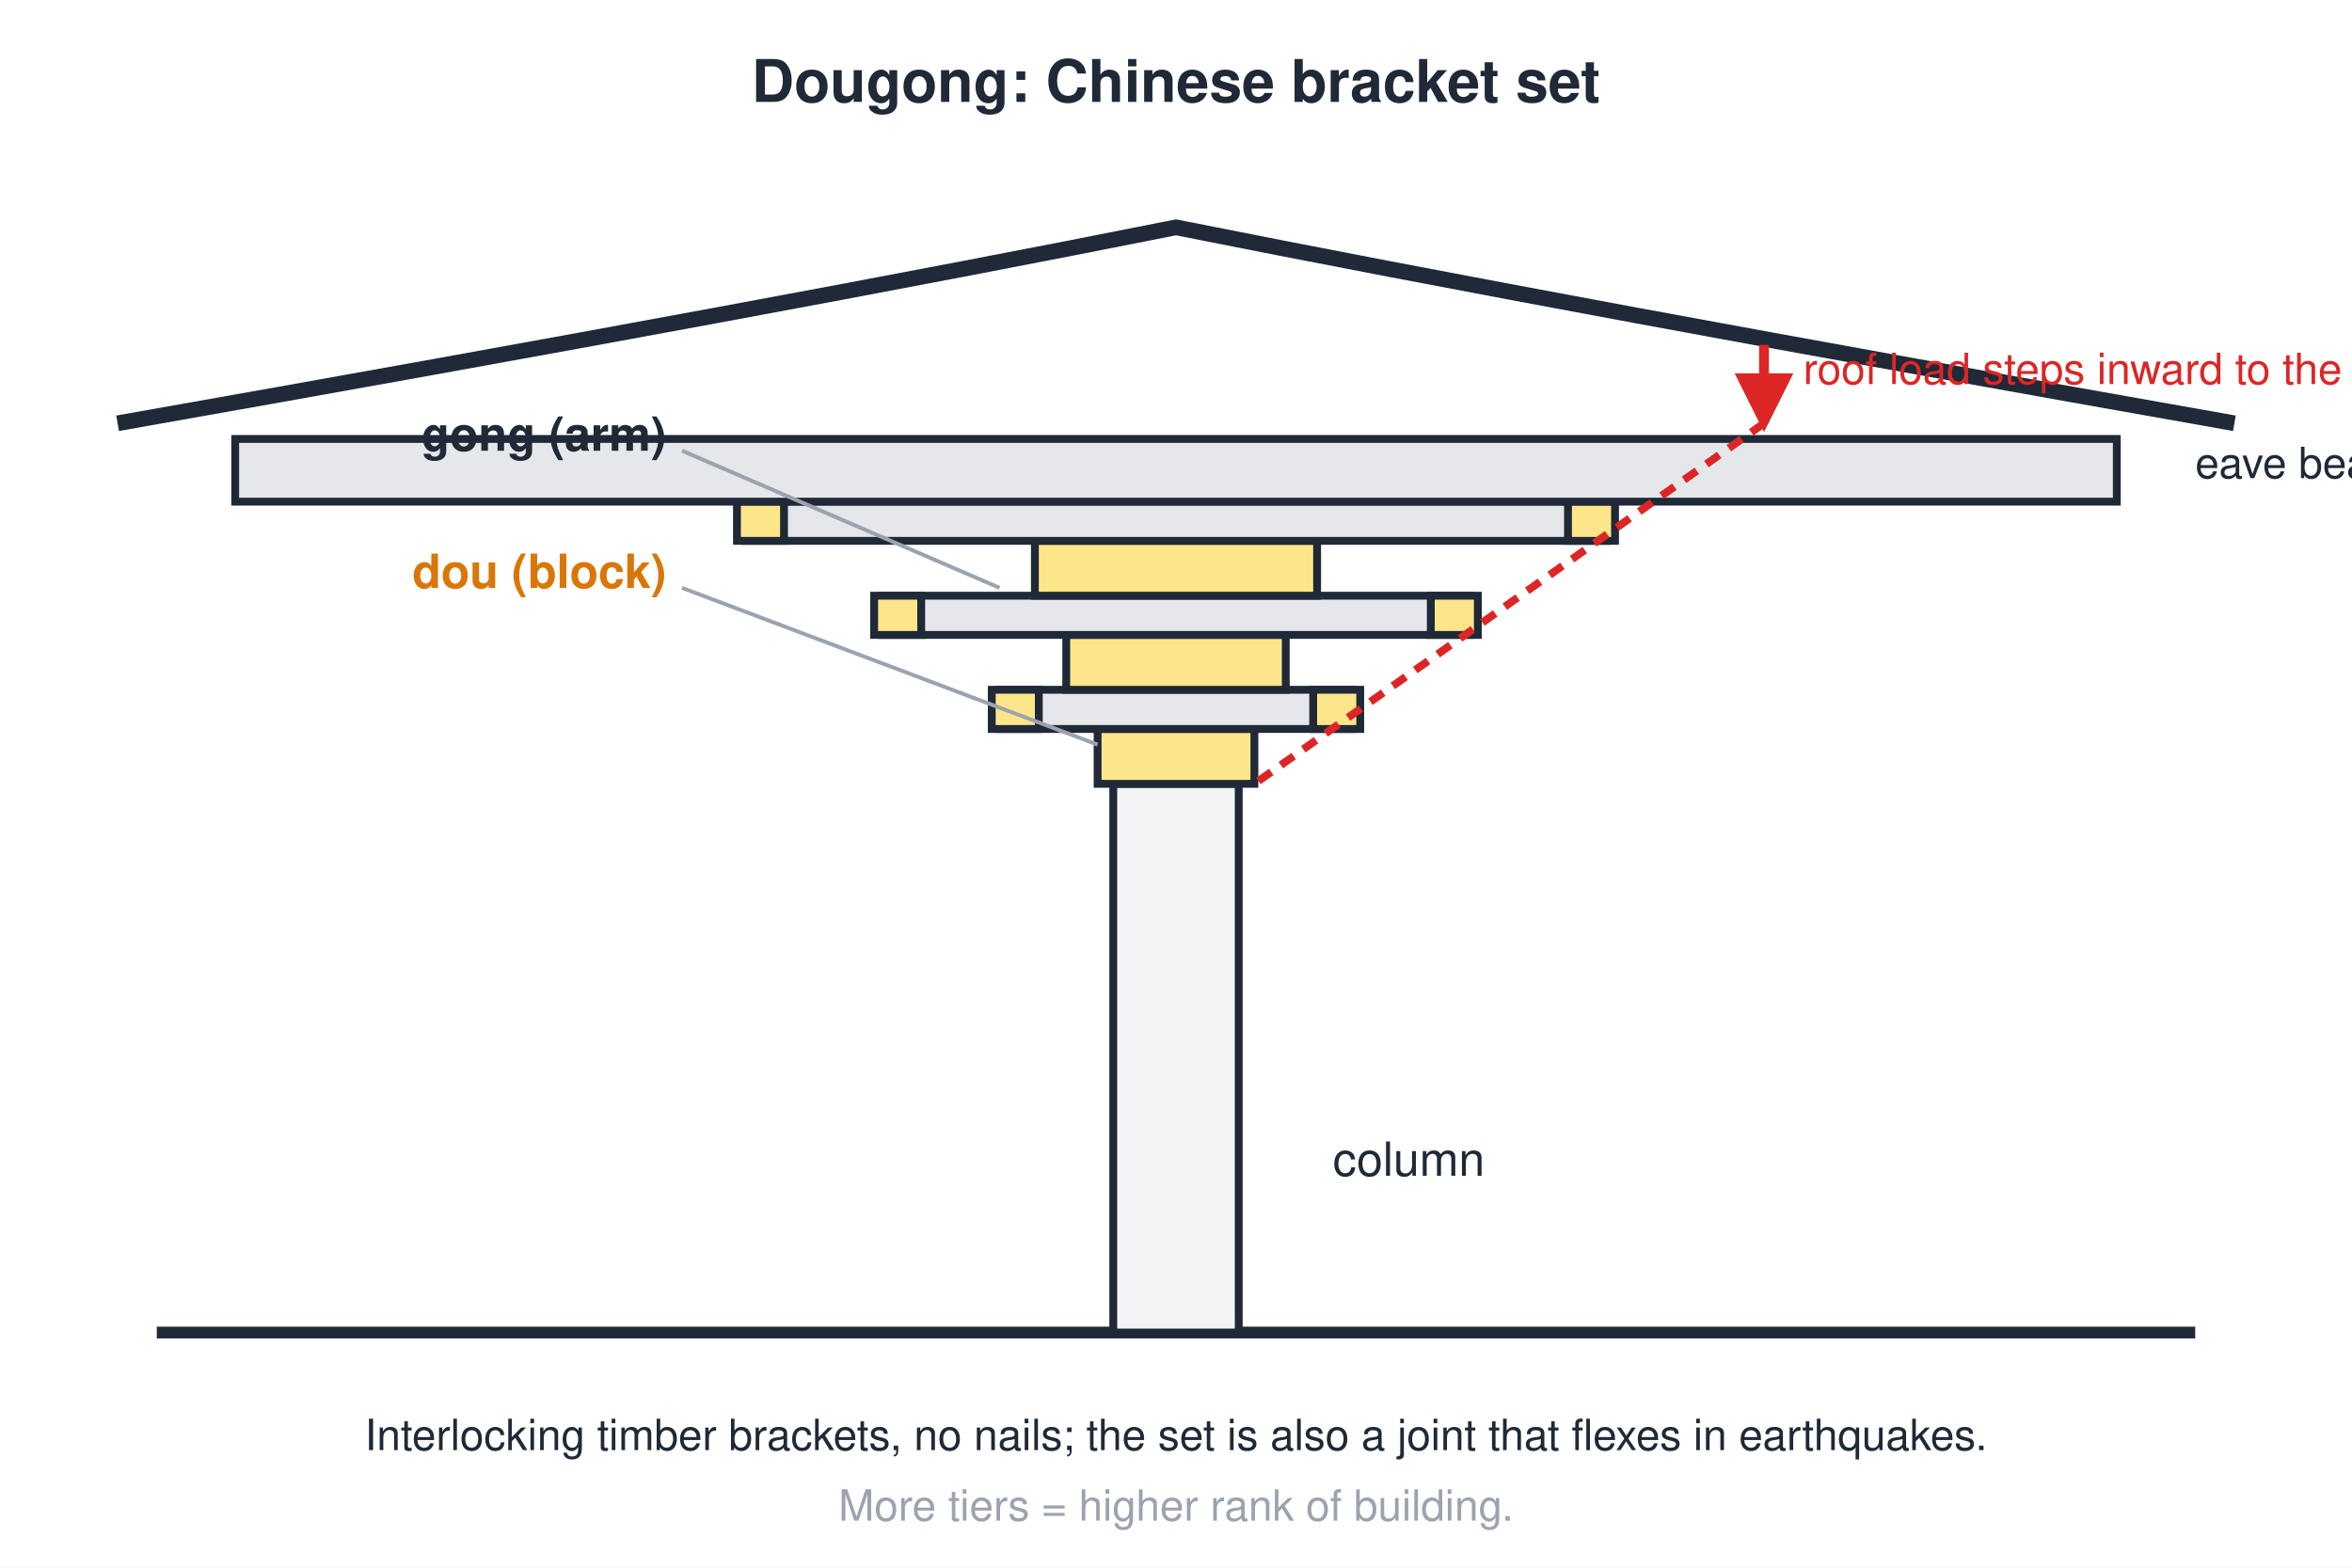
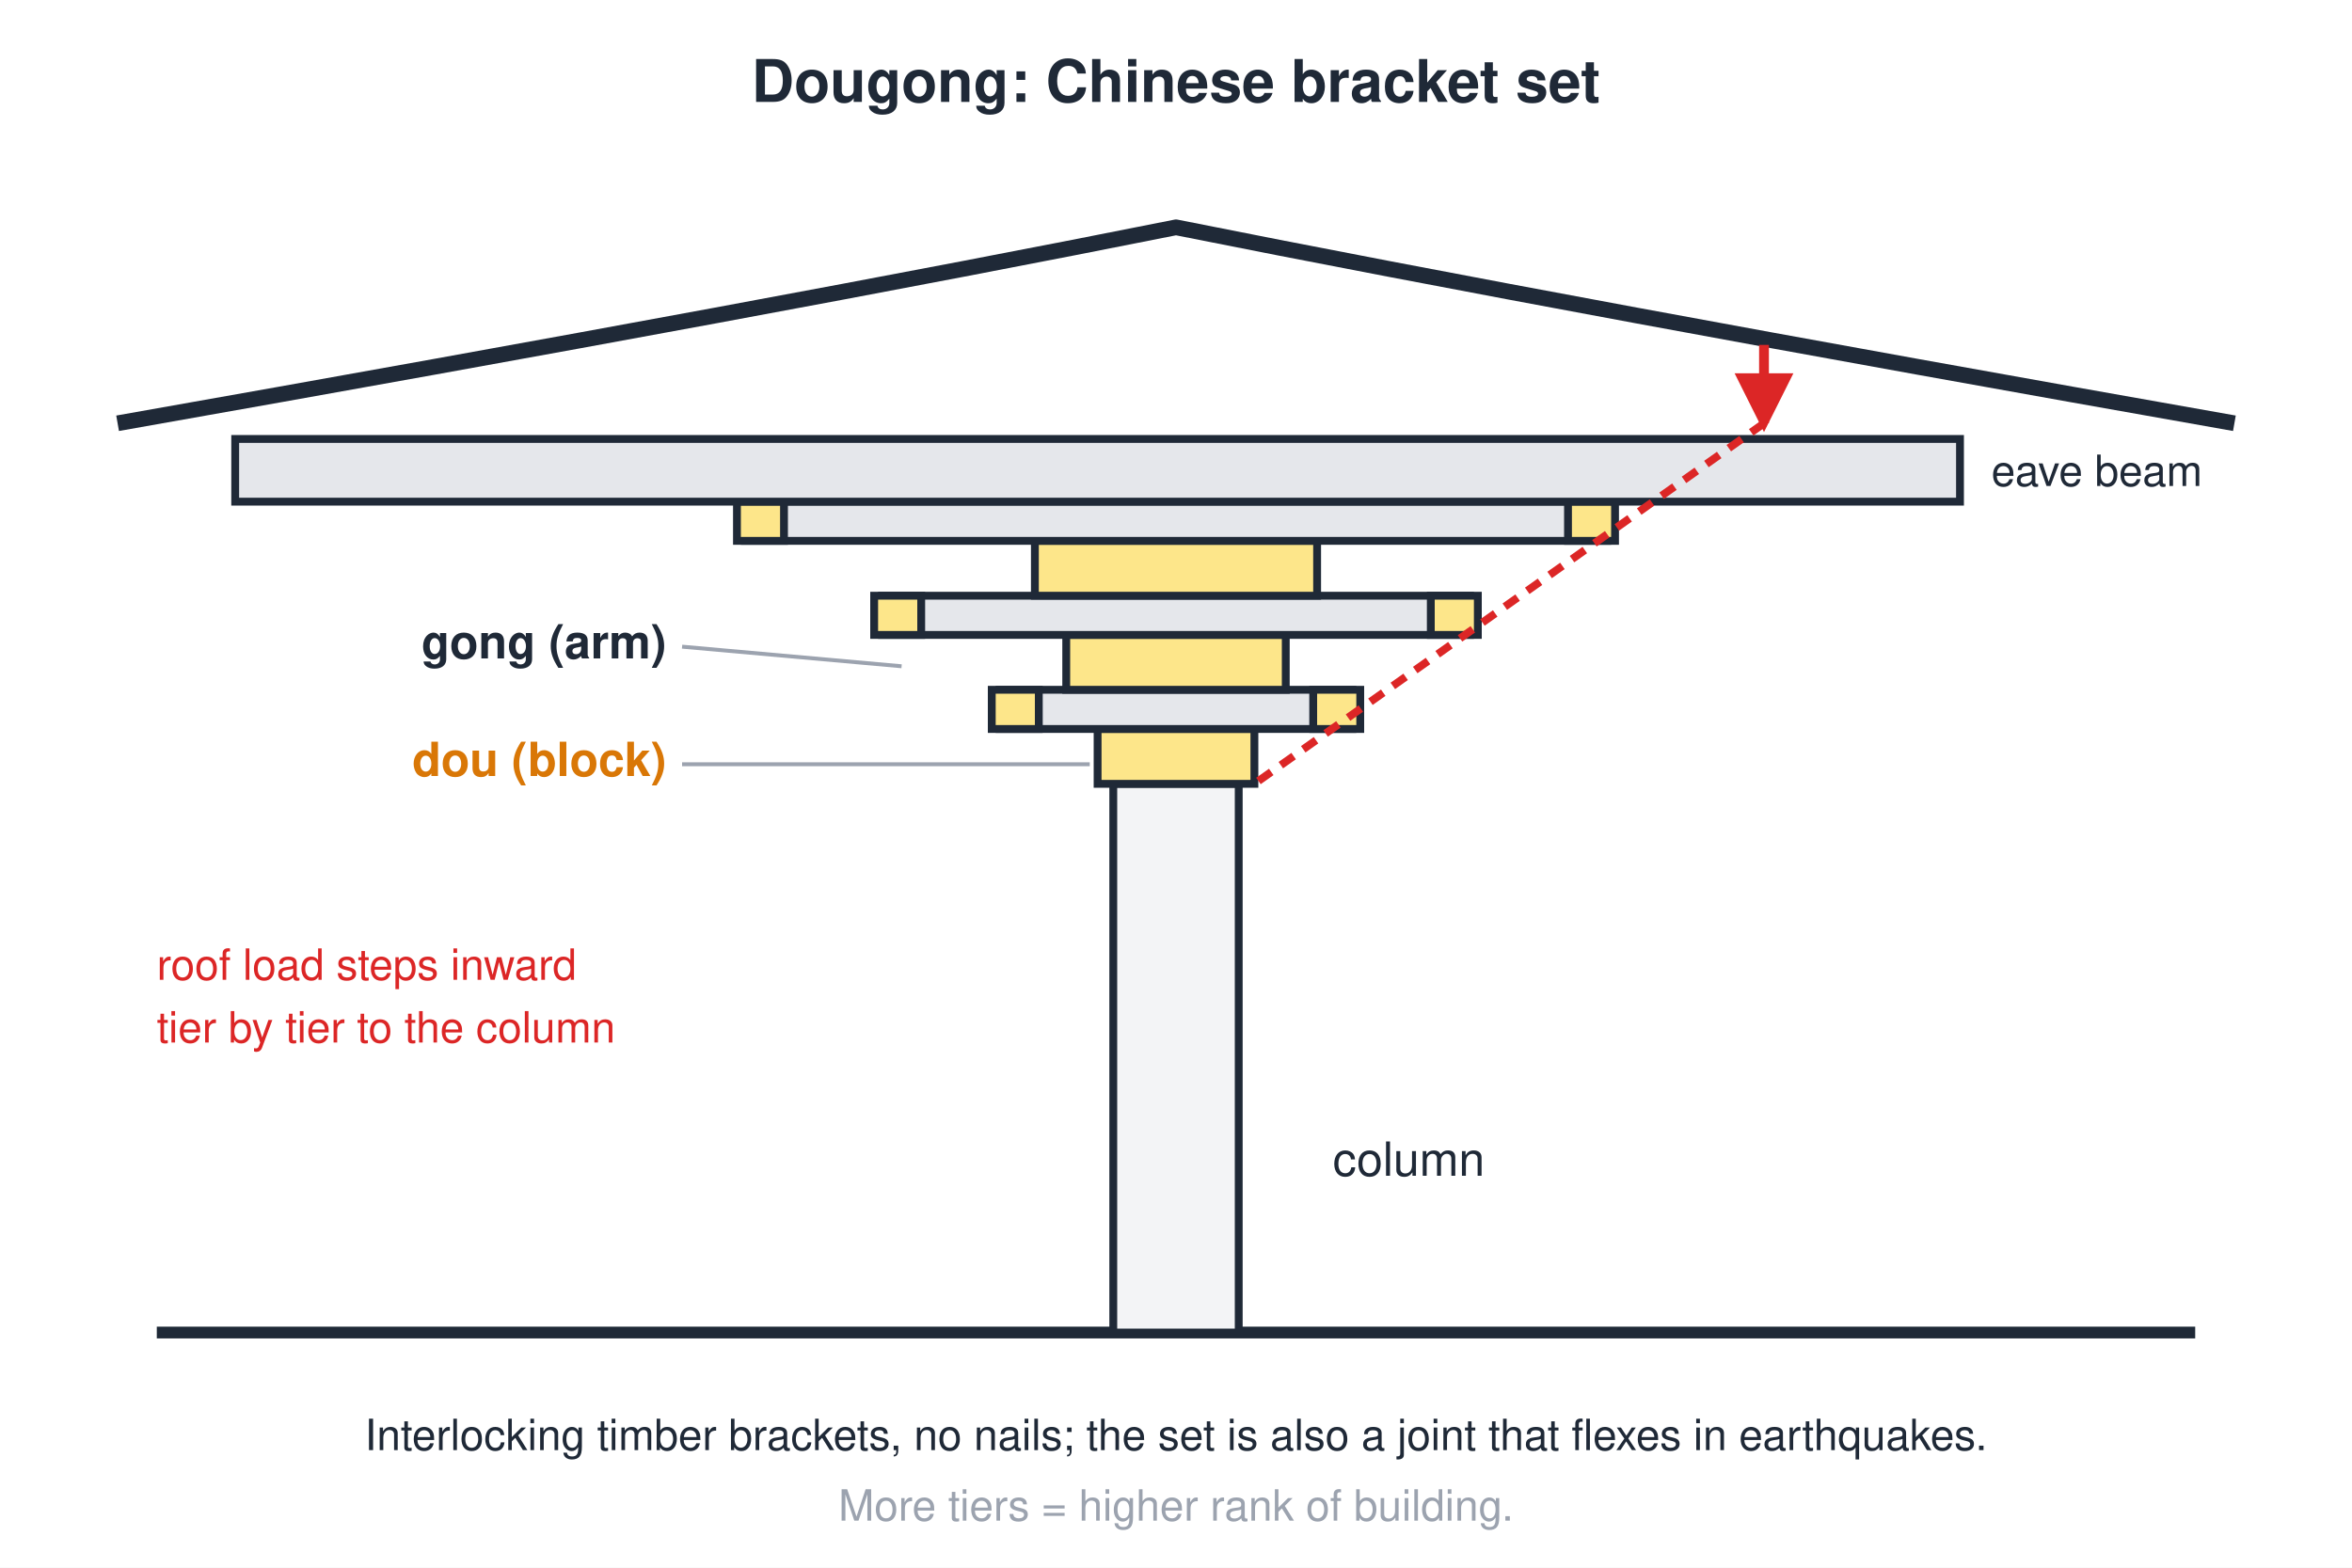
<svg xmlns="http://www.w3.org/2000/svg" viewBox="0 0 600 400" width="600" height="400" font-family="Helvetica, Arial, sans-serif" font-size="13" fill="#1f2937">
  <defs>
    <marker id="ar" viewBox="0 0 10 10" refX="8.5" refY="5" markerWidth="6" markerHeight="6" orient="auto-start-reverse">
      <path d="M0,0 L10,5 L0,10 z" fill="#dc2626" />
    </marker>
    <marker id="ab" viewBox="0 0 10 10" refX="8.5" refY="5" markerWidth="6" markerHeight="6" orient="auto-start-reverse">
      <path d="M0,0 L10,5 L0,10 z" fill="#2563eb" />
    </marker>
    <marker id="aa" viewBox="0 0 10 10" refX="8.5" refY="5" markerWidth="6" markerHeight="6" orient="auto-start-reverse">
      <path d="M0,0 L10,5 L0,10 z" fill="#d97706" />
    </marker>
  </defs>
  <rect width="600" height="400" fill="white" />
  <text x="300" y="26" font-size="15" text-anchor="middle" font-weight="bold" fill="#1f2937">Dougong: Chinese bracket set</text>
  <line x1="40" y1="340" x2="560" y2="340" stroke="#1f2937" stroke-width="3" />
  <rect x="284" y="200" width="32" height="140" fill="#f3f4f6" stroke="#1f2937" stroke-width="2" />
  <text x="340" y="300" font-size="12" text-anchor="start" font-weight="normal" fill="#1f2937">column</text>
  <rect x="280.0" y="186" width="40" height="14" fill="#fde68a" stroke="#1f2937" stroke-width="2" />
  <rect x="255.0" y="176" width="90" height="10" fill="#e5e7eb" stroke="#1f2937" stroke-width="2" />
  <rect x="253.0" y="176" width="12" height="10" fill="#fde68a" stroke="#1f2937" stroke-width="2" />
  <rect x="335.0" y="176" width="12" height="10" fill="#fde68a" stroke="#1f2937" stroke-width="2" />
  <rect x="272.0" y="162" width="56" height="14" fill="#fde68a" stroke="#1f2937" stroke-width="2" />
  <rect x="225.0" y="152" width="150" height="10" fill="#e5e7eb" stroke="#1f2937" stroke-width="2" />
  <rect x="223.0" y="152" width="12" height="10" fill="#fde68a" stroke="#1f2937" stroke-width="2" />
  <rect x="365.0" y="152" width="12" height="10" fill="#fde68a" stroke="#1f2937" stroke-width="2" />
  <rect x="264.0" y="138" width="72" height="14" fill="#fde68a" stroke="#1f2937" stroke-width="2" />
  <rect x="190.0" y="128" width="220" height="10" fill="#e5e7eb" stroke="#1f2937" stroke-width="2" />
  <rect x="188.0" y="128" width="12" height="10" fill="#fde68a" stroke="#1f2937" stroke-width="2" />
  <rect x="400.0" y="128" width="12" height="10" fill="#fde68a" stroke="#1f2937" stroke-width="2" />
-   <rect x="60" y="112" width="480" height="16" fill="#e5e7eb" stroke="#1f2937" stroke-width="2" />
-   <text x="560" y="122" font-size="11" text-anchor="start" font-weight="normal" fill="#1f2937">eave beam</text>
+   <rect x="60" y="112" width="440" height="16" fill="#e5e7eb" stroke="#1f2937" stroke-width="2" />
+   <text x="508" y="124" font-size="11" text-anchor="start" font-weight="normal" fill="#1f2937">eave beam</text>
  <path d="M30,108 Q200,78 300,58 Q400,78 570,108" stroke="#1f2937" stroke-width="4" fill="none" stroke-linejoin="round" />
-   <text x="170" y="150" font-size="12" text-anchor="end" font-weight="bold" fill="#d97706">dou (block)</text>
-   <line x1="174" y1="150" x2="280" y2="190" stroke="#9ca3af" stroke-width="1" />
-   <text x="170" y="115" font-size="12" text-anchor="end" font-weight="bold" fill="#1f2937">gong (arm)</text>
-   <line x1="174" y1="115" x2="255" y2="150" stroke="#9ca3af" stroke-width="1" />
+   <text x="170" y="198" font-size="12" text-anchor="end" font-weight="bold" fill="#d97706">dou (block)</text>
+   <line x1="174" y1="195" x2="278" y2="195" stroke="#9ca3af" stroke-width="1" />
+   <text x="170" y="168" font-size="12" text-anchor="end" font-weight="bold" fill="#1f2937">gong (arm)</text>
+   <line x1="174" y1="165" x2="230" y2="170" stroke="#9ca3af" stroke-width="1" />
  <line x1="450" y1="88" x2="450" y2="108" stroke="#dc2626" stroke-width="2.5" marker-end="url(#ar)" />
  <line x1="450" y1="108" x2="320" y2="200" stroke="#dc2626" stroke-width="2" stroke-dasharray="4 3" />
-   <text x="460" y="98" font-size="11" text-anchor="start" font-weight="normal" fill="#dc2626">roof load steps inward to the column</text>
+   <text x="40" y="250" font-size="11" text-anchor="start" font-weight="normal" fill="#dc2626">roof load steps inward</text>
+   <text x="40" y="266" font-size="11" text-anchor="start" font-weight="normal" fill="#dc2626">tier by tier to the column</text>
  <text x="300" y="370" font-size="11" text-anchor="middle" font-weight="normal" fill="#1f2937">Interlocking timber brackets, no nails; the set is also a joint that flexes in earthquakes.</text>
  <text x="300" y="388" font-size="11" text-anchor="middle" font-weight="normal" fill="#9ca3af">More tiers = higher rank of building.</text>
</svg>
